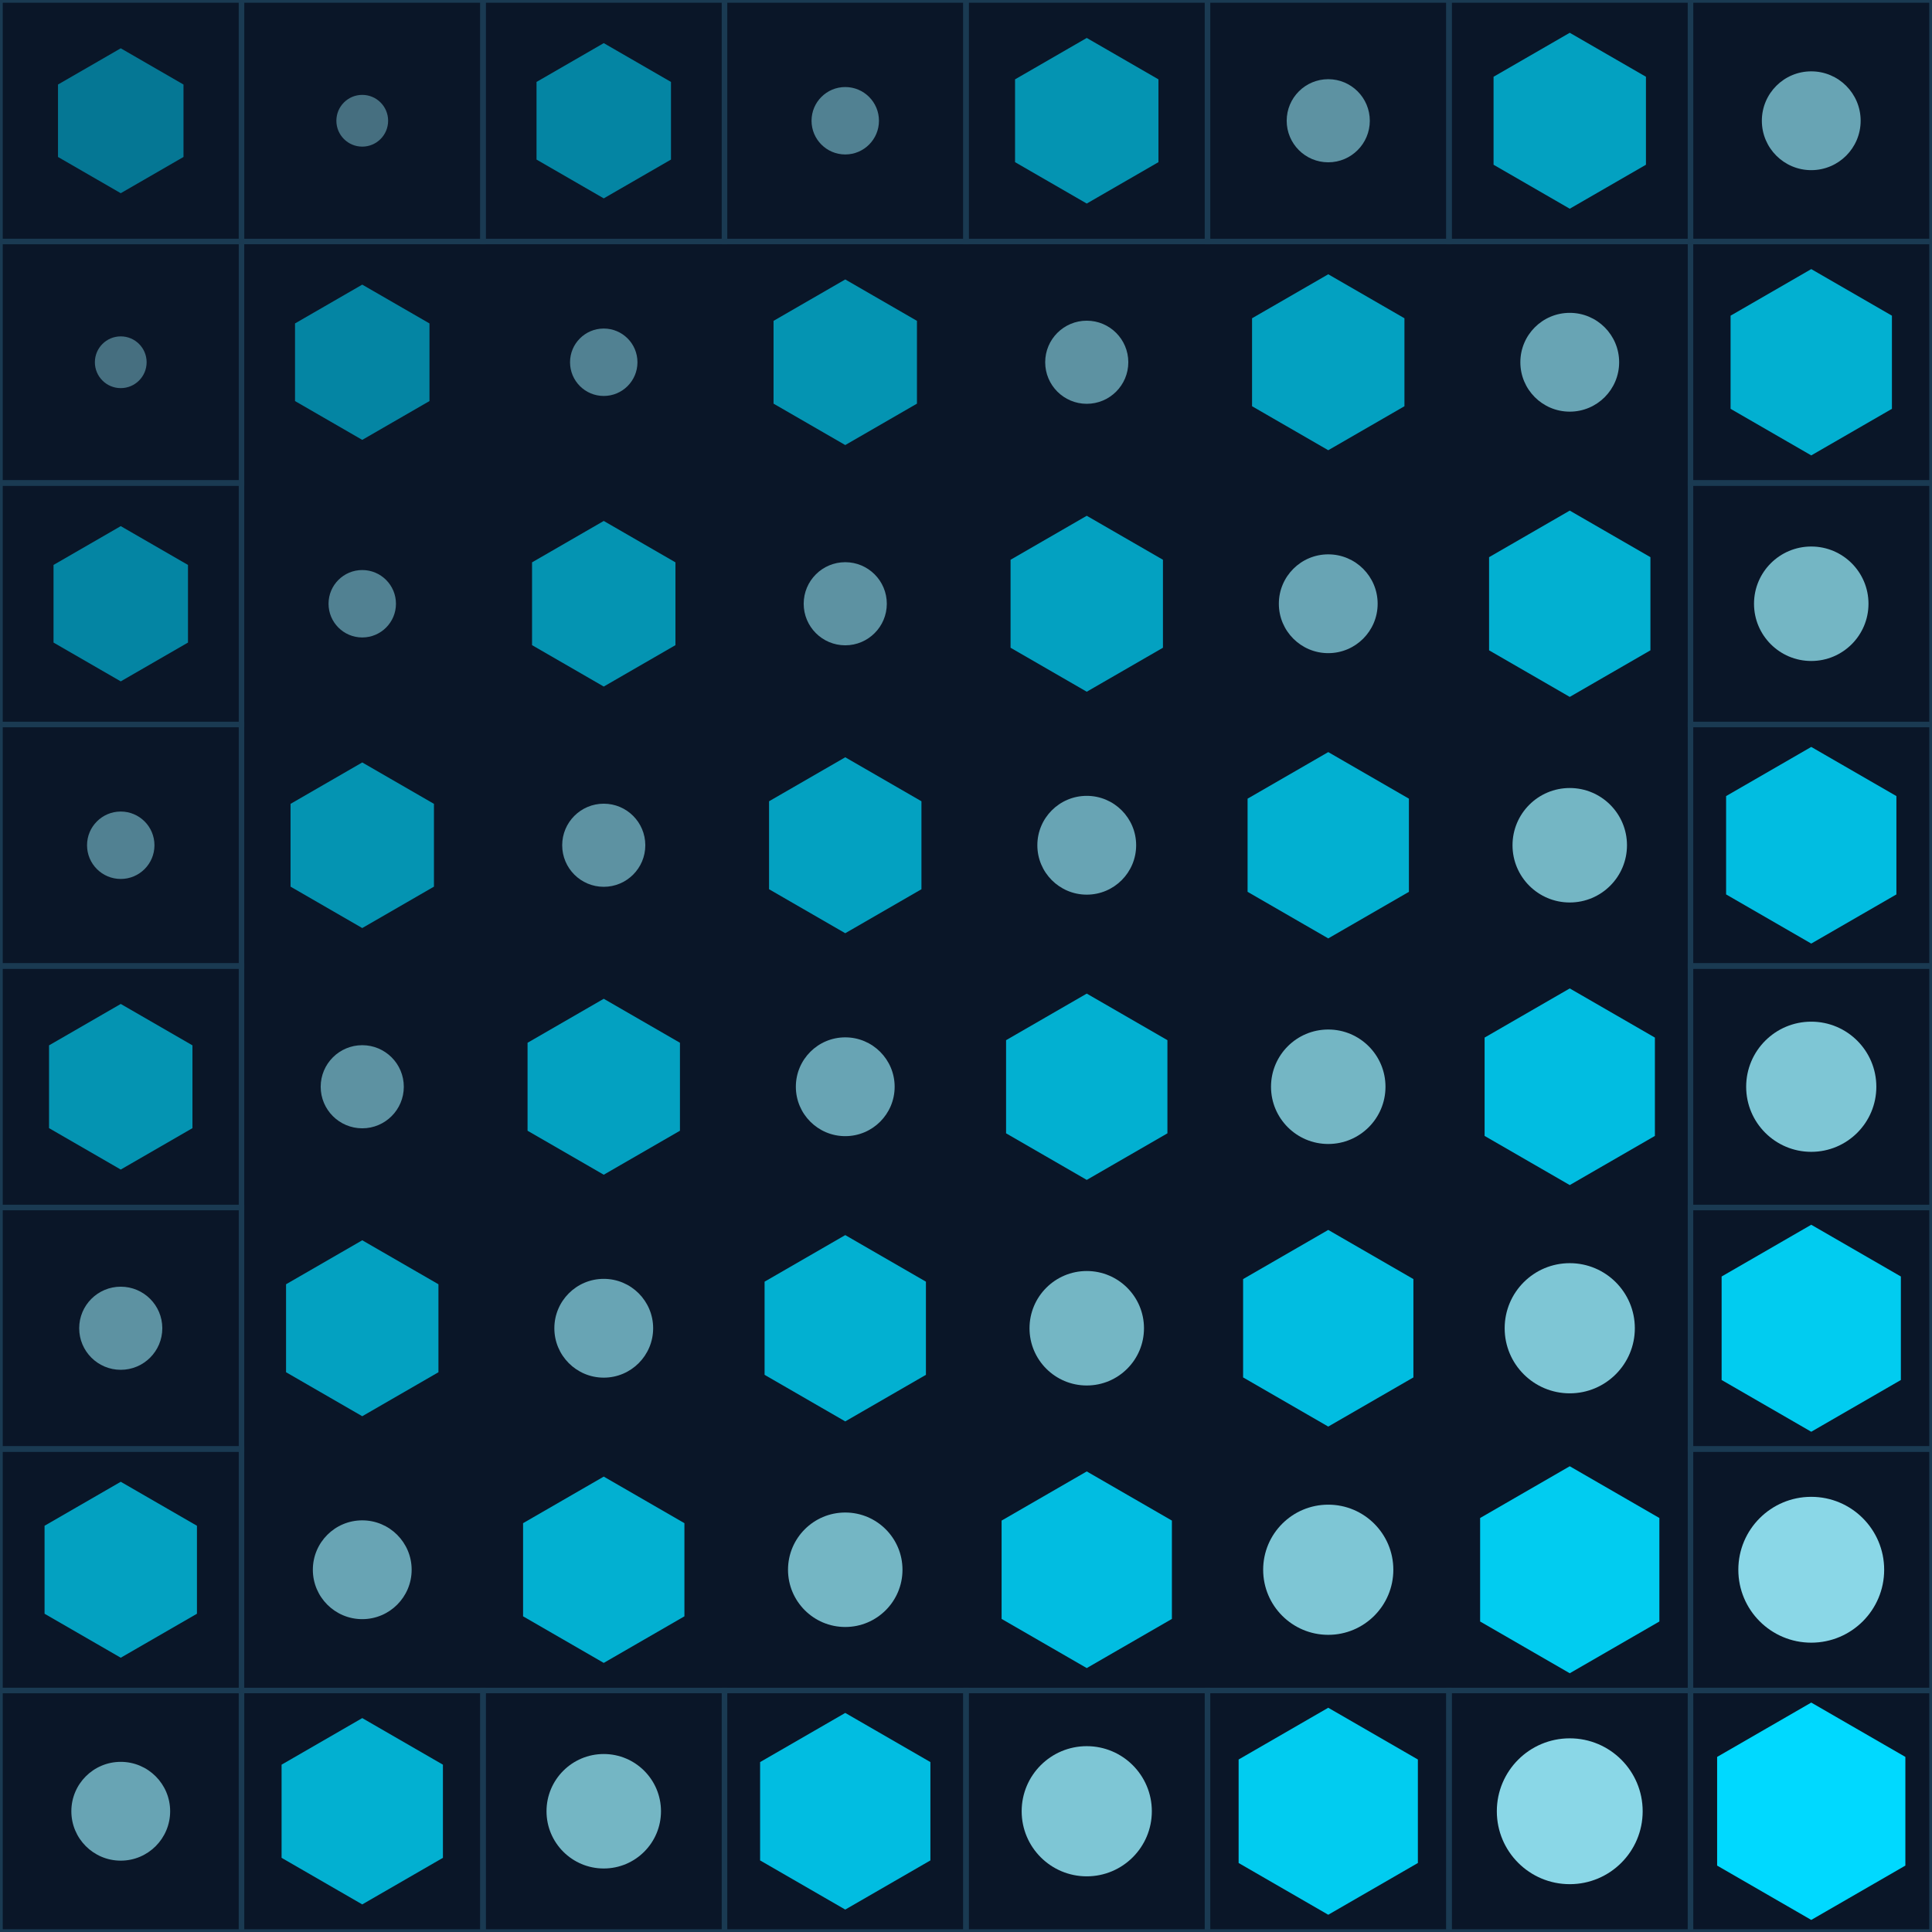
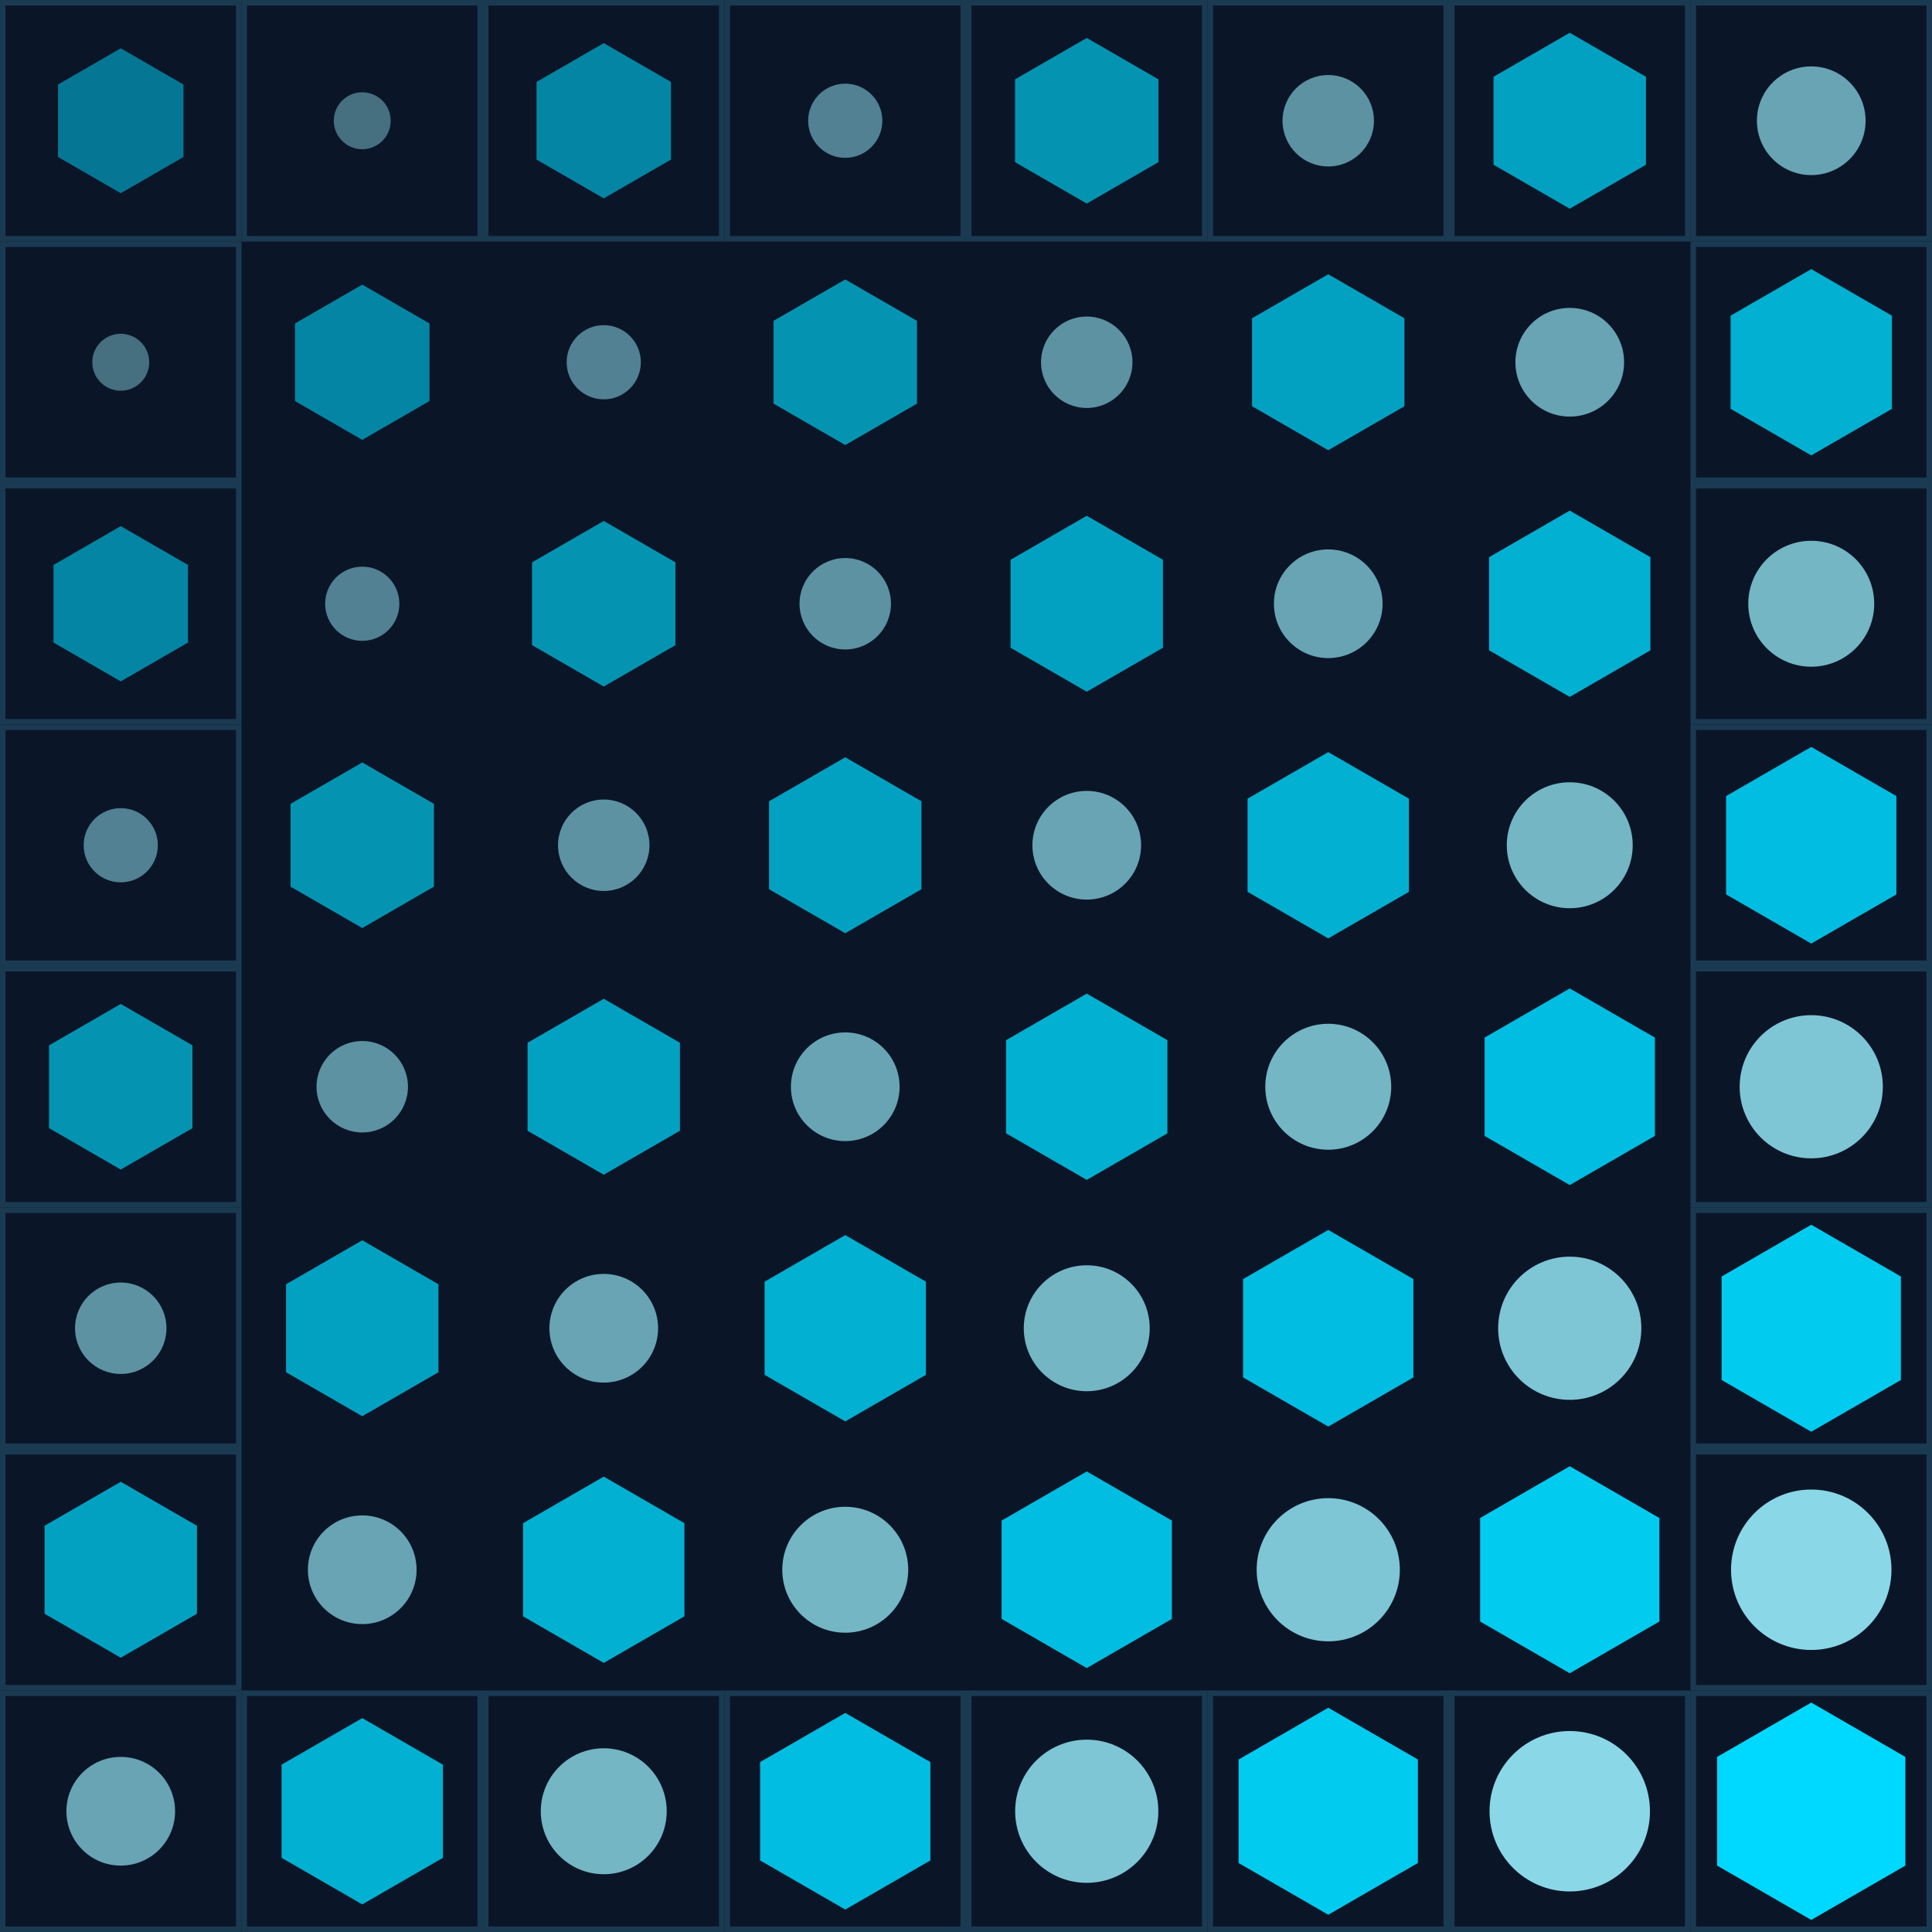
<svg xmlns="http://www.w3.org/2000/svg" width="176" height="176" viewBox="0 0 176 176">
  <rect width="100%" height="100%" fill="#0a1628" />
  <polygon points="16.716,14.3 11.0,17.6 5.284,14.3 5.284,7.7 11,4.4 16.716,7.7" fill="#00d9ff" fill-opacity="0.5" stroke-opacity="0.5" />
-   <rect x="0" y="0" width="22.0" height="22.0" fill="none" stroke="#1a3a52" stroke-width="0.5" />
-   <circle cx="33.0" cy="11.0" r="2.357" fill="#90e0ef" opacity="0.443" />
-   <rect x="22" y="0" width="22.0" height="22.0" fill="none" stroke="#1a3a52" stroke-width="0.5" />
+   <rect x="0.25" y="0.25" width="21.5" height="21.5" fill="none" stroke="#1a3a52" stroke-width="0.5" />
+   <circle cx="33.0" cy="11.0" r="2.593" fill="#90e0ef" opacity="0.443" />
+   <rect x="22.25" y="0.25" width="21.5" height="21.5" fill="none" stroke="#1a3a52" stroke-width="0.5" />
  <polygon points="61.124,14.536 55.0,18.071 48.876,14.536 48.876,7.464 55.0,3.929 61.124,7.464" fill="#00d9ff" fill-opacity="0.571" stroke-opacity="0.571" />
-   <rect x="44" y="0" width="22.0" height="22.0" fill="none" stroke="#1a3a52" stroke-width="0.5" />
-   <circle cx="77.0" cy="11.0" r="3.071" fill="#90e0ef" opacity="0.529" />
-   <rect x="66" y="0" width="22.0" height="22.0" fill="none" stroke="#1a3a52" stroke-width="0.5" />
+   <rect x="44.25" y="0.25" width="21.5" height="21.5" fill="none" stroke="#1a3a52" stroke-width="0.5" />
+   <circle cx="77.0" cy="11.0" r="3.379" fill="#90e0ef" opacity="0.529" />
+   <rect x="66.25" y="0.25" width="21.5" height="21.5" fill="none" stroke="#1a3a52" stroke-width="0.5" />
  <polygon points="105.532,14.771 99.0,18.543 92.468,14.771 92.468,7.229 99.0,3.457 105.532,7.229" fill="#00d9ff" fill-opacity="0.643" stroke-opacity="0.643" />
-   <rect x="88" y="0" width="22.0" height="22.0" fill="none" stroke="#1a3a52" stroke-width="0.5" />
-   <circle cx="121.0" cy="11.0" r="3.786" fill="#90e0ef" opacity="0.614" />
-   <rect x="110" y="0" width="22.0" height="22.0" fill="none" stroke="#1a3a52" stroke-width="0.5" />
+   <rect x="88.25" y="0.25" width="21.5" height="21.5" fill="none" stroke="#1a3a52" stroke-width="0.5" />
+   <circle cx="121.0" cy="11.0" r="4.164" fill="#90e0ef" opacity="0.614" />
+   <rect x="110.25" y="0.25" width="21.5" height="21.5" fill="none" stroke="#1a3a52" stroke-width="0.5" />
  <polygon points="149.941,15.007 143.0,19.014 136.059,15.007 136.059,6.993 143.0,2.986 149.941,6.993" fill="#00d9ff" fill-opacity="0.714" stroke-opacity="0.714" />
-   <rect x="132" y="0" width="22.0" height="22.0" fill="none" stroke="#1a3a52" stroke-width="0.5" />
-   <circle cx="165.0" cy="11.0" r="4.5" fill="#90e0ef" opacity="0.7" />
-   <rect x="154" y="0" width="22.0" height="22.0" fill="none" stroke="#1a3a52" stroke-width="0.5" />
-   <circle cx="11.0" cy="33.0" r="2.357" fill="#90e0ef" opacity="0.443" />
-   <rect x="0" y="22" width="22.0" height="22.0" fill="none" stroke="#1a3a52" stroke-width="0.5" />
+   <rect x="132.25" y="0.25" width="21.5" height="21.5" fill="none" stroke="#1a3a52" stroke-width="0.5" />
+   <circle cx="165.0" cy="11.0" r="4.95" fill="#90e0ef" opacity="0.7" />
+   <rect x="154.25" y="0.25" width="21.5" height="21.5" fill="none" stroke="#1a3a52" stroke-width="0.5" />
+   <circle cx="11.0" cy="33.0" r="2.593" fill="#90e0ef" opacity="0.443" />
+   <rect x="0.25" y="22.25" width="21.5" height="21.5" fill="none" stroke="#1a3a52" stroke-width="0.5" />
  <polygon points="39.124,36.536 33.0,40.071 26.876,36.536 26.876,29.464 33.0,25.929 39.124,29.464" fill="#00d9ff" fill-opacity="0.571" stroke-opacity="0.571" />
-   <circle cx="55.0" cy="33.0" r="3.071" fill="#90e0ef" opacity="0.529" />
+   <circle cx="55.0" cy="33.0" r="3.379" fill="#90e0ef" opacity="0.529" />
  <polygon points="83.532,36.771 77.0,40.543 70.468,36.771 70.468,29.229 77.0,25.457 83.532,29.229" fill="#00d9ff" fill-opacity="0.643" stroke-opacity="0.643" />
-   <circle cx="99.0" cy="33.0" r="3.786" fill="#90e0ef" opacity="0.614" />
+   <circle cx="99.0" cy="33.0" r="4.164" fill="#90e0ef" opacity="0.614" />
  <polygon points="127.941,37.007 121.0,41.014 114.059,37.007 114.059,28.993 121.0,24.986 127.941,28.993" fill="#00d9ff" fill-opacity="0.714" stroke-opacity="0.714" />
-   <circle cx="143.0" cy="33.0" r="4.5" fill="#90e0ef" opacity="0.7" />
+   <circle cx="143.0" cy="33.0" r="4.95" fill="#90e0ef" opacity="0.7" />
  <polygon points="172.349,37.243 165.0,41.486 157.651,37.243 157.651,28.757 165.0,24.514 172.349,28.757" fill="#00d9ff" fill-opacity="0.786" stroke-opacity="0.786" />
-   <rect x="154" y="22" width="22.0" height="22.0" fill="none" stroke="#1a3a52" stroke-width="0.5" />
+   <rect x="154.25" y="22.25" width="21.5" height="21.5" fill="none" stroke="#1a3a52" stroke-width="0.5" />
  <polygon points="17.124,58.536 11.0,62.071 4.876,58.536 4.876,51.464 11,47.929 17.124,51.464" fill="#00d9ff" fill-opacity="0.571" stroke-opacity="0.571" />
-   <rect x="0" y="44" width="22.0" height="22.0" fill="none" stroke="#1a3a52" stroke-width="0.5" />
-   <circle cx="33.0" cy="55.0" r="3.071" fill="#90e0ef" opacity="0.529" />
+   <rect x="0.25" y="44.25" width="21.5" height="21.5" fill="none" stroke="#1a3a52" stroke-width="0.5" />
+   <circle cx="33.0" cy="55.0" r="3.379" fill="#90e0ef" opacity="0.529" />
  <polygon points="61.532,58.771 55.0,62.543 48.468,58.771 48.468,51.229 55.0,47.457 61.532,51.229" fill="#00d9ff" fill-opacity="0.643" stroke-opacity="0.643" />
-   <circle cx="77.0" cy="55.0" r="3.786" fill="#90e0ef" opacity="0.614" />
+   <circle cx="77.0" cy="55.0" r="4.164" fill="#90e0ef" opacity="0.614" />
  <polygon points="105.941,59.007 99.0,63.014 92.059,59.007 92.059,50.993 99.0,46.986 105.941,50.993" fill="#00d9ff" fill-opacity="0.714" stroke-opacity="0.714" />
-   <circle cx="121.0" cy="55.0" r="4.5" fill="#90e0ef" opacity="0.7" />
+   <circle cx="121.0" cy="55.0" r="4.95" fill="#90e0ef" opacity="0.7" />
  <polygon points="150.349,59.243 143.0,63.486 135.651,59.243 135.651,50.757 143.0,46.514 150.349,50.757" fill="#00d9ff" fill-opacity="0.786" stroke-opacity="0.786" />
-   <circle cx="165.0" cy="55.0" r="5.214" fill="#90e0ef" opacity="0.786" />
-   <rect x="154" y="44" width="22.0" height="22.0" fill="none" stroke="#1a3a52" stroke-width="0.5" />
-   <circle cx="11.0" cy="77.0" r="3.071" fill="#90e0ef" opacity="0.529" />
-   <rect x="0" y="66" width="22.0" height="22.0" fill="none" stroke="#1a3a52" stroke-width="0.5" />
+   <circle cx="165.0" cy="55.0" r="5.736" fill="#90e0ef" opacity="0.786" />
+   <rect x="154.25" y="44.25" width="21.5" height="21.5" fill="none" stroke="#1a3a52" stroke-width="0.5" />
+   <circle cx="11.0" cy="77.0" r="3.379" fill="#90e0ef" opacity="0.529" />
+   <rect x="0.25" y="66.25" width="21.5" height="21.5" fill="none" stroke="#1a3a52" stroke-width="0.5" />
  <polygon points="39.532,80.771 33.0,84.543 26.468,80.771 26.468,73.229 33.0,69.457 39.532,73.229" fill="#00d9ff" fill-opacity="0.643" stroke-opacity="0.643" />
-   <circle cx="55.0" cy="77.0" r="3.786" fill="#90e0ef" opacity="0.614" />
+   <circle cx="55.0" cy="77.0" r="4.164" fill="#90e0ef" opacity="0.614" />
  <polygon points="83.941,81.007 77.0,85.014 70.059,81.007 70.059,72.993 77.0,68.986 83.941,72.993" fill="#00d9ff" fill-opacity="0.714" stroke-opacity="0.714" />
-   <circle cx="99.0" cy="77.0" r="4.5" fill="#90e0ef" opacity="0.7" />
+   <circle cx="99.0" cy="77.0" r="4.95" fill="#90e0ef" opacity="0.7" />
  <polygon points="128.349,81.243 121.0,85.486 113.651,81.243 113.651,72.757 121.0,68.514 128.349,72.757" fill="#00d9ff" fill-opacity="0.786" stroke-opacity="0.786" />
-   <circle cx="143.0" cy="77.0" r="5.214" fill="#90e0ef" opacity="0.786" />
+   <circle cx="143.0" cy="77.0" r="5.736" fill="#90e0ef" opacity="0.786" />
  <polygon points="172.757,81.479 165.0,85.957 157.243,81.479 157.243,72.521 165.0,68.043 172.757,72.521" fill="#00d9ff" fill-opacity="0.857" stroke-opacity="0.857" />
-   <rect x="154" y="66" width="22.0" height="22.0" fill="none" stroke="#1a3a52" stroke-width="0.5" />
+   <rect x="154.25" y="66.25" width="21.5" height="21.5" fill="none" stroke="#1a3a52" stroke-width="0.5" />
  <polygon points="17.532,102.771 11.0,106.543 4.468,102.771 4.468,95.229 11,91.457 17.532,95.229" fill="#00d9ff" fill-opacity="0.643" stroke-opacity="0.643" />
-   <rect x="0" y="88" width="22.0" height="22.0" fill="none" stroke="#1a3a52" stroke-width="0.5" />
-   <circle cx="33.0" cy="99.0" r="3.786" fill="#90e0ef" opacity="0.614" />
+   <rect x="0.25" y="88.25" width="21.5" height="21.5" fill="none" stroke="#1a3a52" stroke-width="0.5" />
+   <circle cx="33.0" cy="99.0" r="4.164" fill="#90e0ef" opacity="0.614" />
  <polygon points="61.941,103.007 55.0,107.014 48.059,103.007 48.059,94.993 55.0,90.986 61.941,94.993" fill="#00d9ff" fill-opacity="0.714" stroke-opacity="0.714" />
-   <circle cx="77.0" cy="99.0" r="4.5" fill="#90e0ef" opacity="0.7" />
+   <circle cx="77.0" cy="99.0" r="4.95" fill="#90e0ef" opacity="0.7" />
  <polygon points="106.349,103.243 99.0,107.486 91.651,103.243 91.651,94.757 99.0,90.514 106.349,94.757" fill="#00d9ff" fill-opacity="0.786" stroke-opacity="0.786" />
-   <circle cx="121.0" cy="99.0" r="5.214" fill="#90e0ef" opacity="0.786" />
+   <circle cx="121.0" cy="99.0" r="5.736" fill="#90e0ef" opacity="0.786" />
  <polygon points="150.757,103.479 143.0,107.957 135.243,103.479 135.243,94.521 143.0,90.043 150.757,94.521" fill="#00d9ff" fill-opacity="0.857" stroke-opacity="0.857" />
-   <circle cx="165.0" cy="99.0" r="5.929" fill="#90e0ef" opacity="0.871" />
-   <rect x="154" y="88" width="22.0" height="22.0" fill="none" stroke="#1a3a52" stroke-width="0.5" />
-   <circle cx="11.0" cy="121.0" r="3.786" fill="#90e0ef" opacity="0.614" />
-   <rect x="0" y="110" width="22.0" height="22.0" fill="none" stroke="#1a3a52" stroke-width="0.5" />
+   <circle cx="165.0" cy="99.0" r="6.521" fill="#90e0ef" opacity="0.871" />
+   <rect x="154.25" y="88.25" width="21.5" height="21.5" fill="none" stroke="#1a3a52" stroke-width="0.5" />
+   <circle cx="11.0" cy="121.0" r="4.164" fill="#90e0ef" opacity="0.614" />
+   <rect x="0.25" y="110.25" width="21.5" height="21.5" fill="none" stroke="#1a3a52" stroke-width="0.5" />
  <polygon points="39.941,125.007 33.0,129.014 26.059,125.007 26.059,116.993 33.0,112.986 39.941,116.993" fill="#00d9ff" fill-opacity="0.714" stroke-opacity="0.714" />
-   <circle cx="55.0" cy="121.0" r="4.5" fill="#90e0ef" opacity="0.7" />
+   <circle cx="55.0" cy="121.0" r="4.95" fill="#90e0ef" opacity="0.7" />
  <polygon points="84.349,125.243 77.0,129.486 69.651,125.243 69.651,116.757 77.0,112.514 84.349,116.757" fill="#00d9ff" fill-opacity="0.786" stroke-opacity="0.786" />
-   <circle cx="99.0" cy="121.0" r="5.214" fill="#90e0ef" opacity="0.786" />
+   <circle cx="99.0" cy="121.0" r="5.736" fill="#90e0ef" opacity="0.786" />
  <polygon points="128.757,125.479 121.0,129.957 113.243,125.479 113.243,116.521 121.0,112.043 128.757,116.521" fill="#00d9ff" fill-opacity="0.857" stroke-opacity="0.857" />
-   <circle cx="143.0" cy="121.0" r="5.929" fill="#90e0ef" opacity="0.871" />
+   <circle cx="143.0" cy="121.0" r="6.521" fill="#90e0ef" opacity="0.871" />
  <polygon points="173.165,125.714 165.0,130.429 156.835,125.714 156.835,116.286 165.0,111.571 173.165,116.286" fill="#00d9ff" fill-opacity="0.929" stroke-opacity="0.929" />
-   <rect x="154" y="110" width="22.0" height="22.0" fill="none" stroke="#1a3a52" stroke-width="0.5" />
+   <rect x="154.25" y="110.25" width="21.5" height="21.5" fill="none" stroke="#1a3a52" stroke-width="0.5" />
  <polygon points="17.941,147.007 11.0,151.014 4.059,147.007 4.059,138.993 11,134.986 17.941,138.993" fill="#00d9ff" fill-opacity="0.714" stroke-opacity="0.714" />
-   <rect x="0" y="132" width="22.0" height="22.0" fill="none" stroke="#1a3a52" stroke-width="0.5" />
-   <circle cx="33.0" cy="143.0" r="4.5" fill="#90e0ef" opacity="0.7" />
+   <rect x="0.25" y="132.25" width="21.5" height="21.5" fill="none" stroke="#1a3a52" stroke-width="0.5" />
+   <circle cx="33.0" cy="143.0" r="4.95" fill="#90e0ef" opacity="0.7" />
  <polygon points="62.349,147.243 55.0,151.486 47.651,147.243 47.651,138.757 55.0,134.514 62.349,138.757" fill="#00d9ff" fill-opacity="0.786" stroke-opacity="0.786" />
-   <circle cx="77.0" cy="143.0" r="5.214" fill="#90e0ef" opacity="0.786" />
+   <circle cx="77.0" cy="143.0" r="5.736" fill="#90e0ef" opacity="0.786" />
  <polygon points="106.757,147.479 99.0,151.957 91.243,147.479 91.243,138.521 99.0,134.043 106.757,138.521" fill="#00d9ff" fill-opacity="0.857" stroke-opacity="0.857" />
-   <circle cx="121.0" cy="143.0" r="5.929" fill="#90e0ef" opacity="0.871" />
+   <circle cx="121.0" cy="143.0" r="6.521" fill="#90e0ef" opacity="0.871" />
  <polygon points="151.165,147.714 143.0,152.429 134.835,147.714 134.835,138.286 143.0,133.571 151.165,138.286" fill="#00d9ff" fill-opacity="0.929" stroke-opacity="0.929" />
-   <circle cx="165.0" cy="143.0" r="6.643" fill="#90e0ef" opacity="0.957" />
-   <rect x="154" y="132" width="22.0" height="22.0" fill="none" stroke="#1a3a52" stroke-width="0.5" />
-   <circle cx="11.0" cy="165.0" r="4.5" fill="#90e0ef" opacity="0.7" />
-   <rect x="0" y="154" width="22.0" height="22.0" fill="none" stroke="#1a3a52" stroke-width="0.5" />
+   <circle cx="165.0" cy="143.0" r="7.307" fill="#90e0ef" opacity="0.957" />
+   <rect x="154.25" y="132.25" width="21.5" height="21.5" fill="none" stroke="#1a3a52" stroke-width="0.5" />
+   <circle cx="11.0" cy="165.0" r="4.95" fill="#90e0ef" opacity="0.7" />
+   <rect x="0.25" y="154.25" width="21.5" height="21.5" fill="none" stroke="#1a3a52" stroke-width="0.5" />
  <polygon points="40.349,169.243 33.0,173.486 25.651,169.243 25.651,160.757 33.0,156.514 40.349,160.757" fill="#00d9ff" fill-opacity="0.786" stroke-opacity="0.786" />
-   <rect x="22" y="154" width="22.0" height="22.0" fill="none" stroke="#1a3a52" stroke-width="0.5" />
-   <circle cx="55.0" cy="165.0" r="5.214" fill="#90e0ef" opacity="0.786" />
-   <rect x="44" y="154" width="22.0" height="22.0" fill="none" stroke="#1a3a52" stroke-width="0.5" />
+   <rect x="22.25" y="154.25" width="21.5" height="21.5" fill="none" stroke="#1a3a52" stroke-width="0.5" />
+   <circle cx="55.0" cy="165.0" r="5.736" fill="#90e0ef" opacity="0.786" />
+   <rect x="44.25" y="154.25" width="21.5" height="21.5" fill="none" stroke="#1a3a52" stroke-width="0.5" />
  <polygon points="84.757,169.479 77.0,173.957 69.243,169.479 69.243,160.521 77.0,156.043 84.757,160.521" fill="#00d9ff" fill-opacity="0.857" stroke-opacity="0.857" />
-   <rect x="66" y="154" width="22.0" height="22.0" fill="none" stroke="#1a3a52" stroke-width="0.5" />
-   <circle cx="99.0" cy="165.0" r="5.929" fill="#90e0ef" opacity="0.871" />
-   <rect x="88" y="154" width="22.0" height="22.0" fill="none" stroke="#1a3a52" stroke-width="0.5" />
+   <rect x="66.25" y="154.25" width="21.5" height="21.5" fill="none" stroke="#1a3a52" stroke-width="0.5" />
+   <circle cx="99.0" cy="165.0" r="6.521" fill="#90e0ef" opacity="0.871" />
+   <rect x="88.25" y="154.25" width="21.5" height="21.5" fill="none" stroke="#1a3a52" stroke-width="0.5" />
  <polygon points="129.165,169.714 121.0,174.429 112.835,169.714 112.835,160.286 121.0,155.571 129.165,160.286" fill="#00d9ff" fill-opacity="0.929" stroke-opacity="0.929" />
-   <rect x="110" y="154" width="22.0" height="22.0" fill="none" stroke="#1a3a52" stroke-width="0.5" />
-   <circle cx="143.0" cy="165.0" r="6.643" fill="#90e0ef" opacity="0.957" />
-   <rect x="132" y="154" width="22.0" height="22.0" fill="none" stroke="#1a3a52" stroke-width="0.5" />
+   <rect x="110.25" y="154.25" width="21.5" height="21.5" fill="none" stroke="#1a3a52" stroke-width="0.5" />
+   <circle cx="143.0" cy="165.0" r="7.307" fill="#90e0ef" opacity="0.957" />
+   <rect x="132.25" y="154.25" width="21.5" height="21.5" fill="none" stroke="#1a3a52" stroke-width="0.5" />
  <polygon points="173.574,169.95 165.0,174.9 156.426,169.95 156.426,160.05 165.0,155.1 173.574,160.05" fill="#00d9ff" />
-   <rect x="154" y="154" width="22.0" height="22.0" fill="none" stroke="#1a3a52" stroke-width="0.5" />
+   <rect x="154.25" y="154.25" width="21.5" height="21.5" fill="none" stroke="#1a3a52" stroke-width="0.5" />
</svg>
